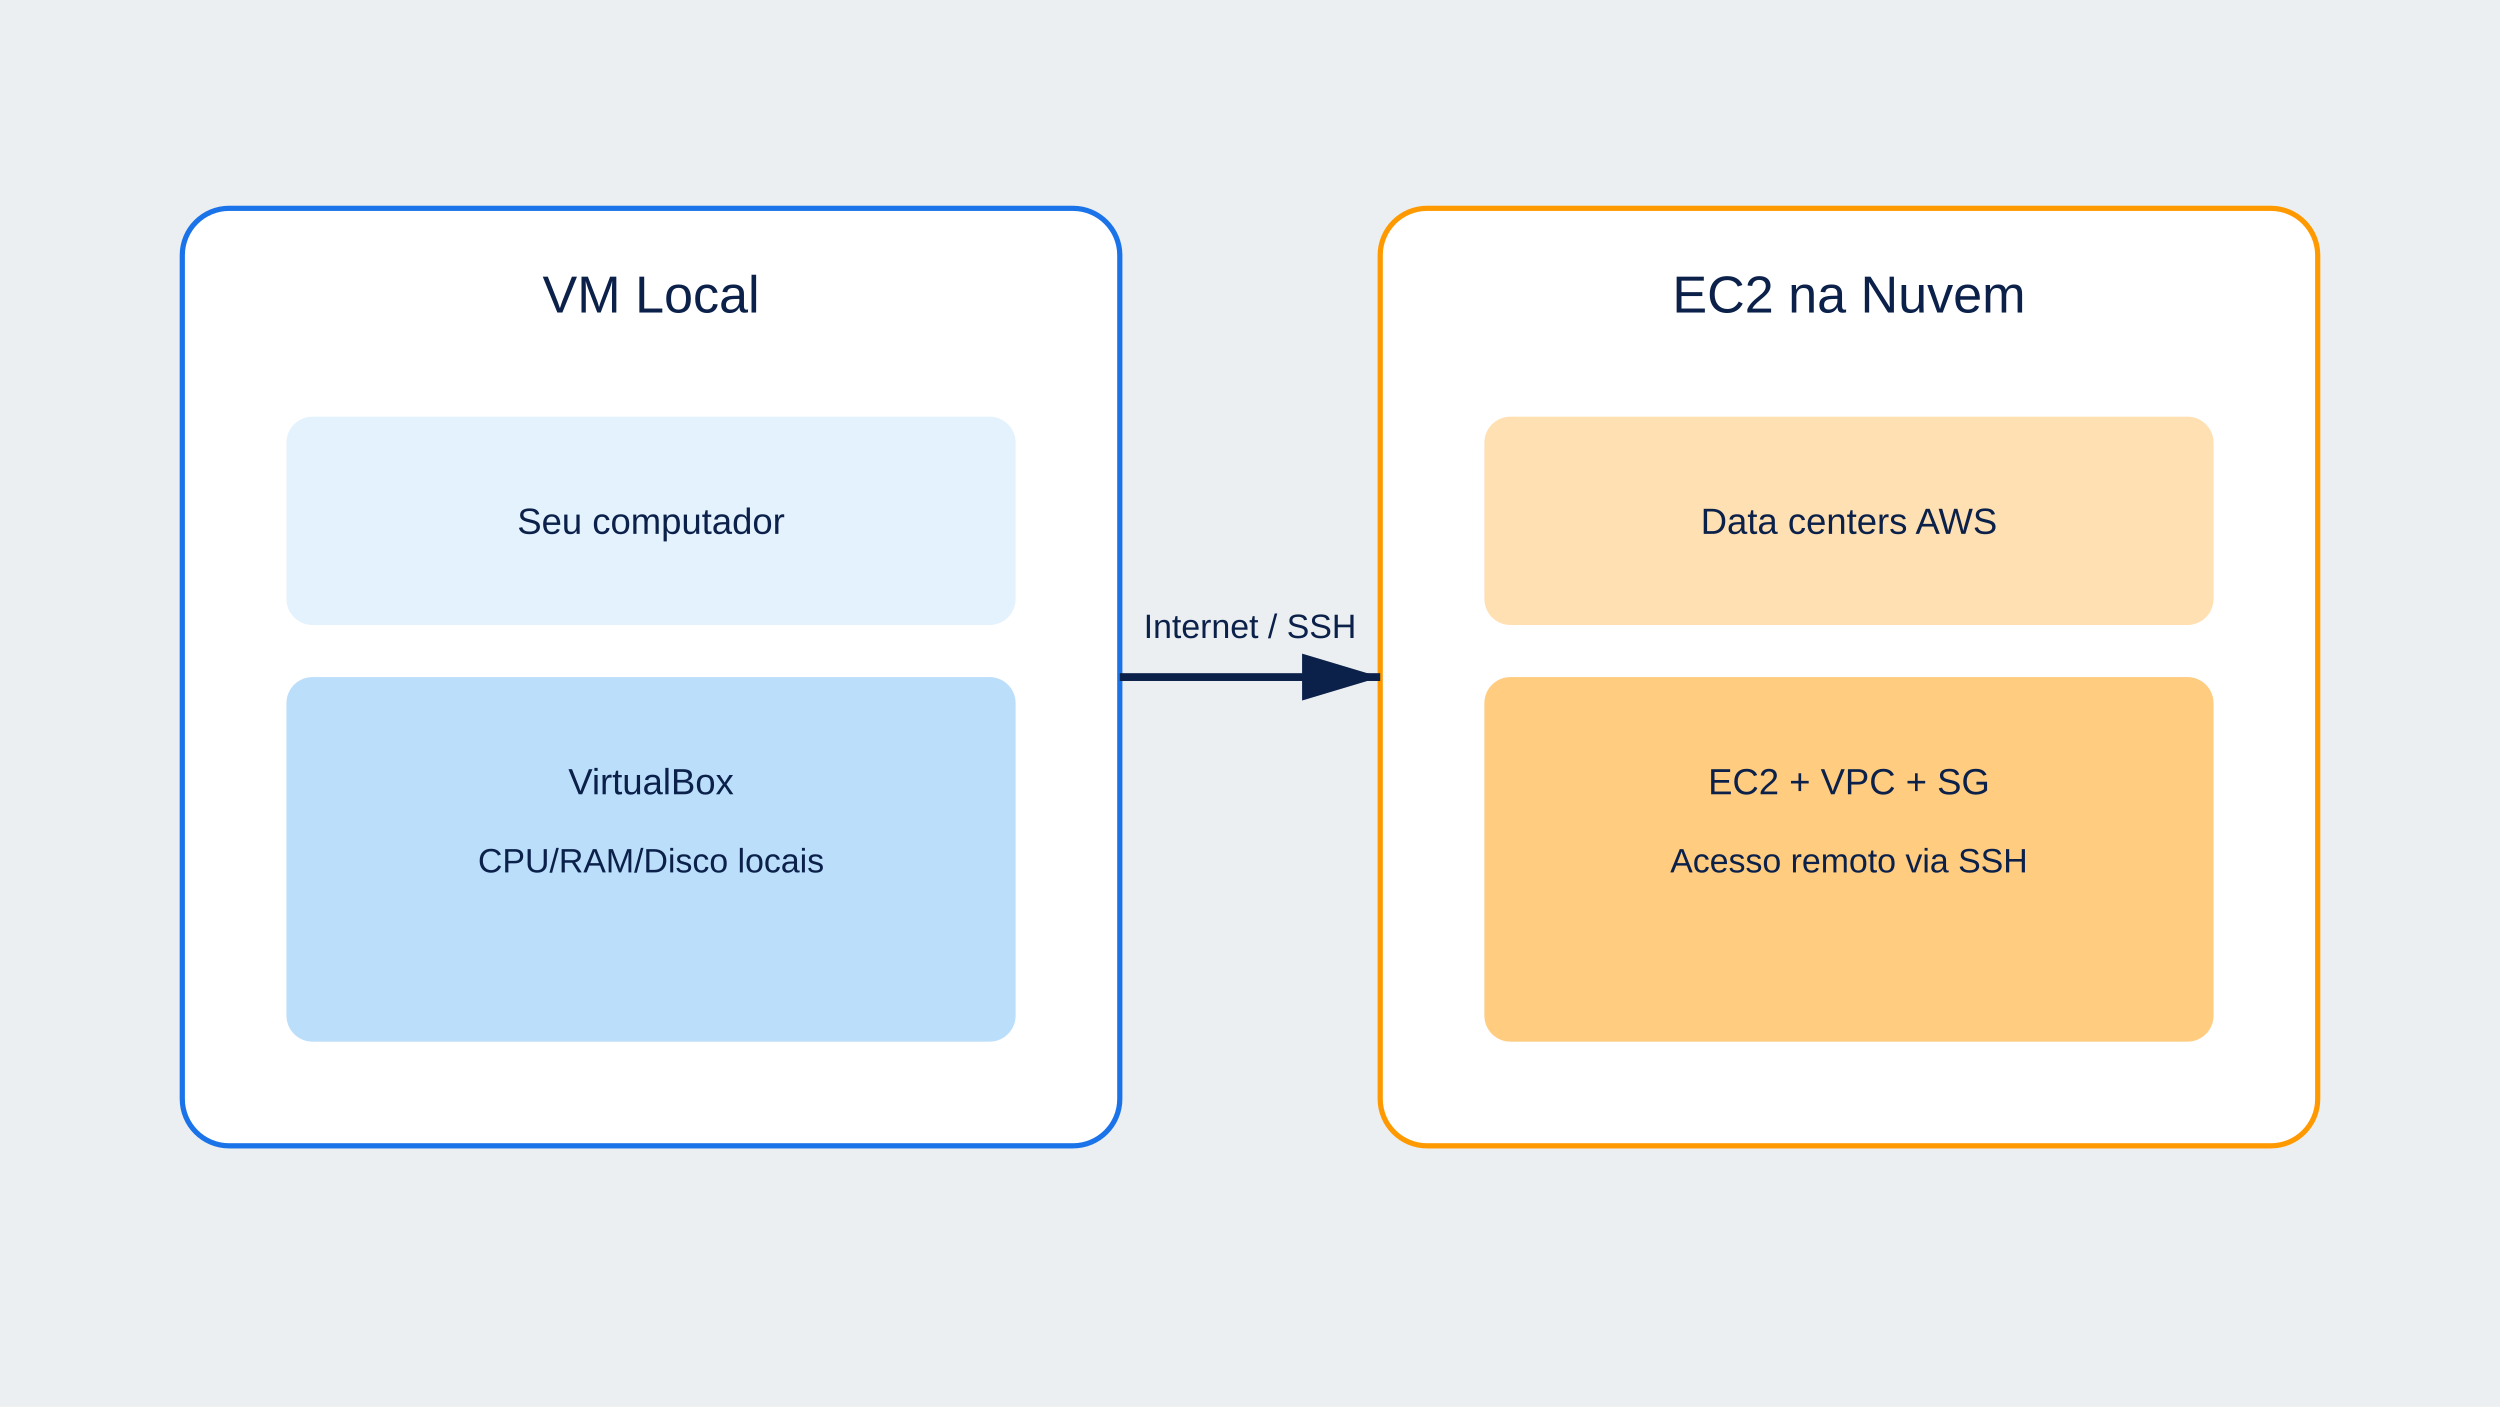
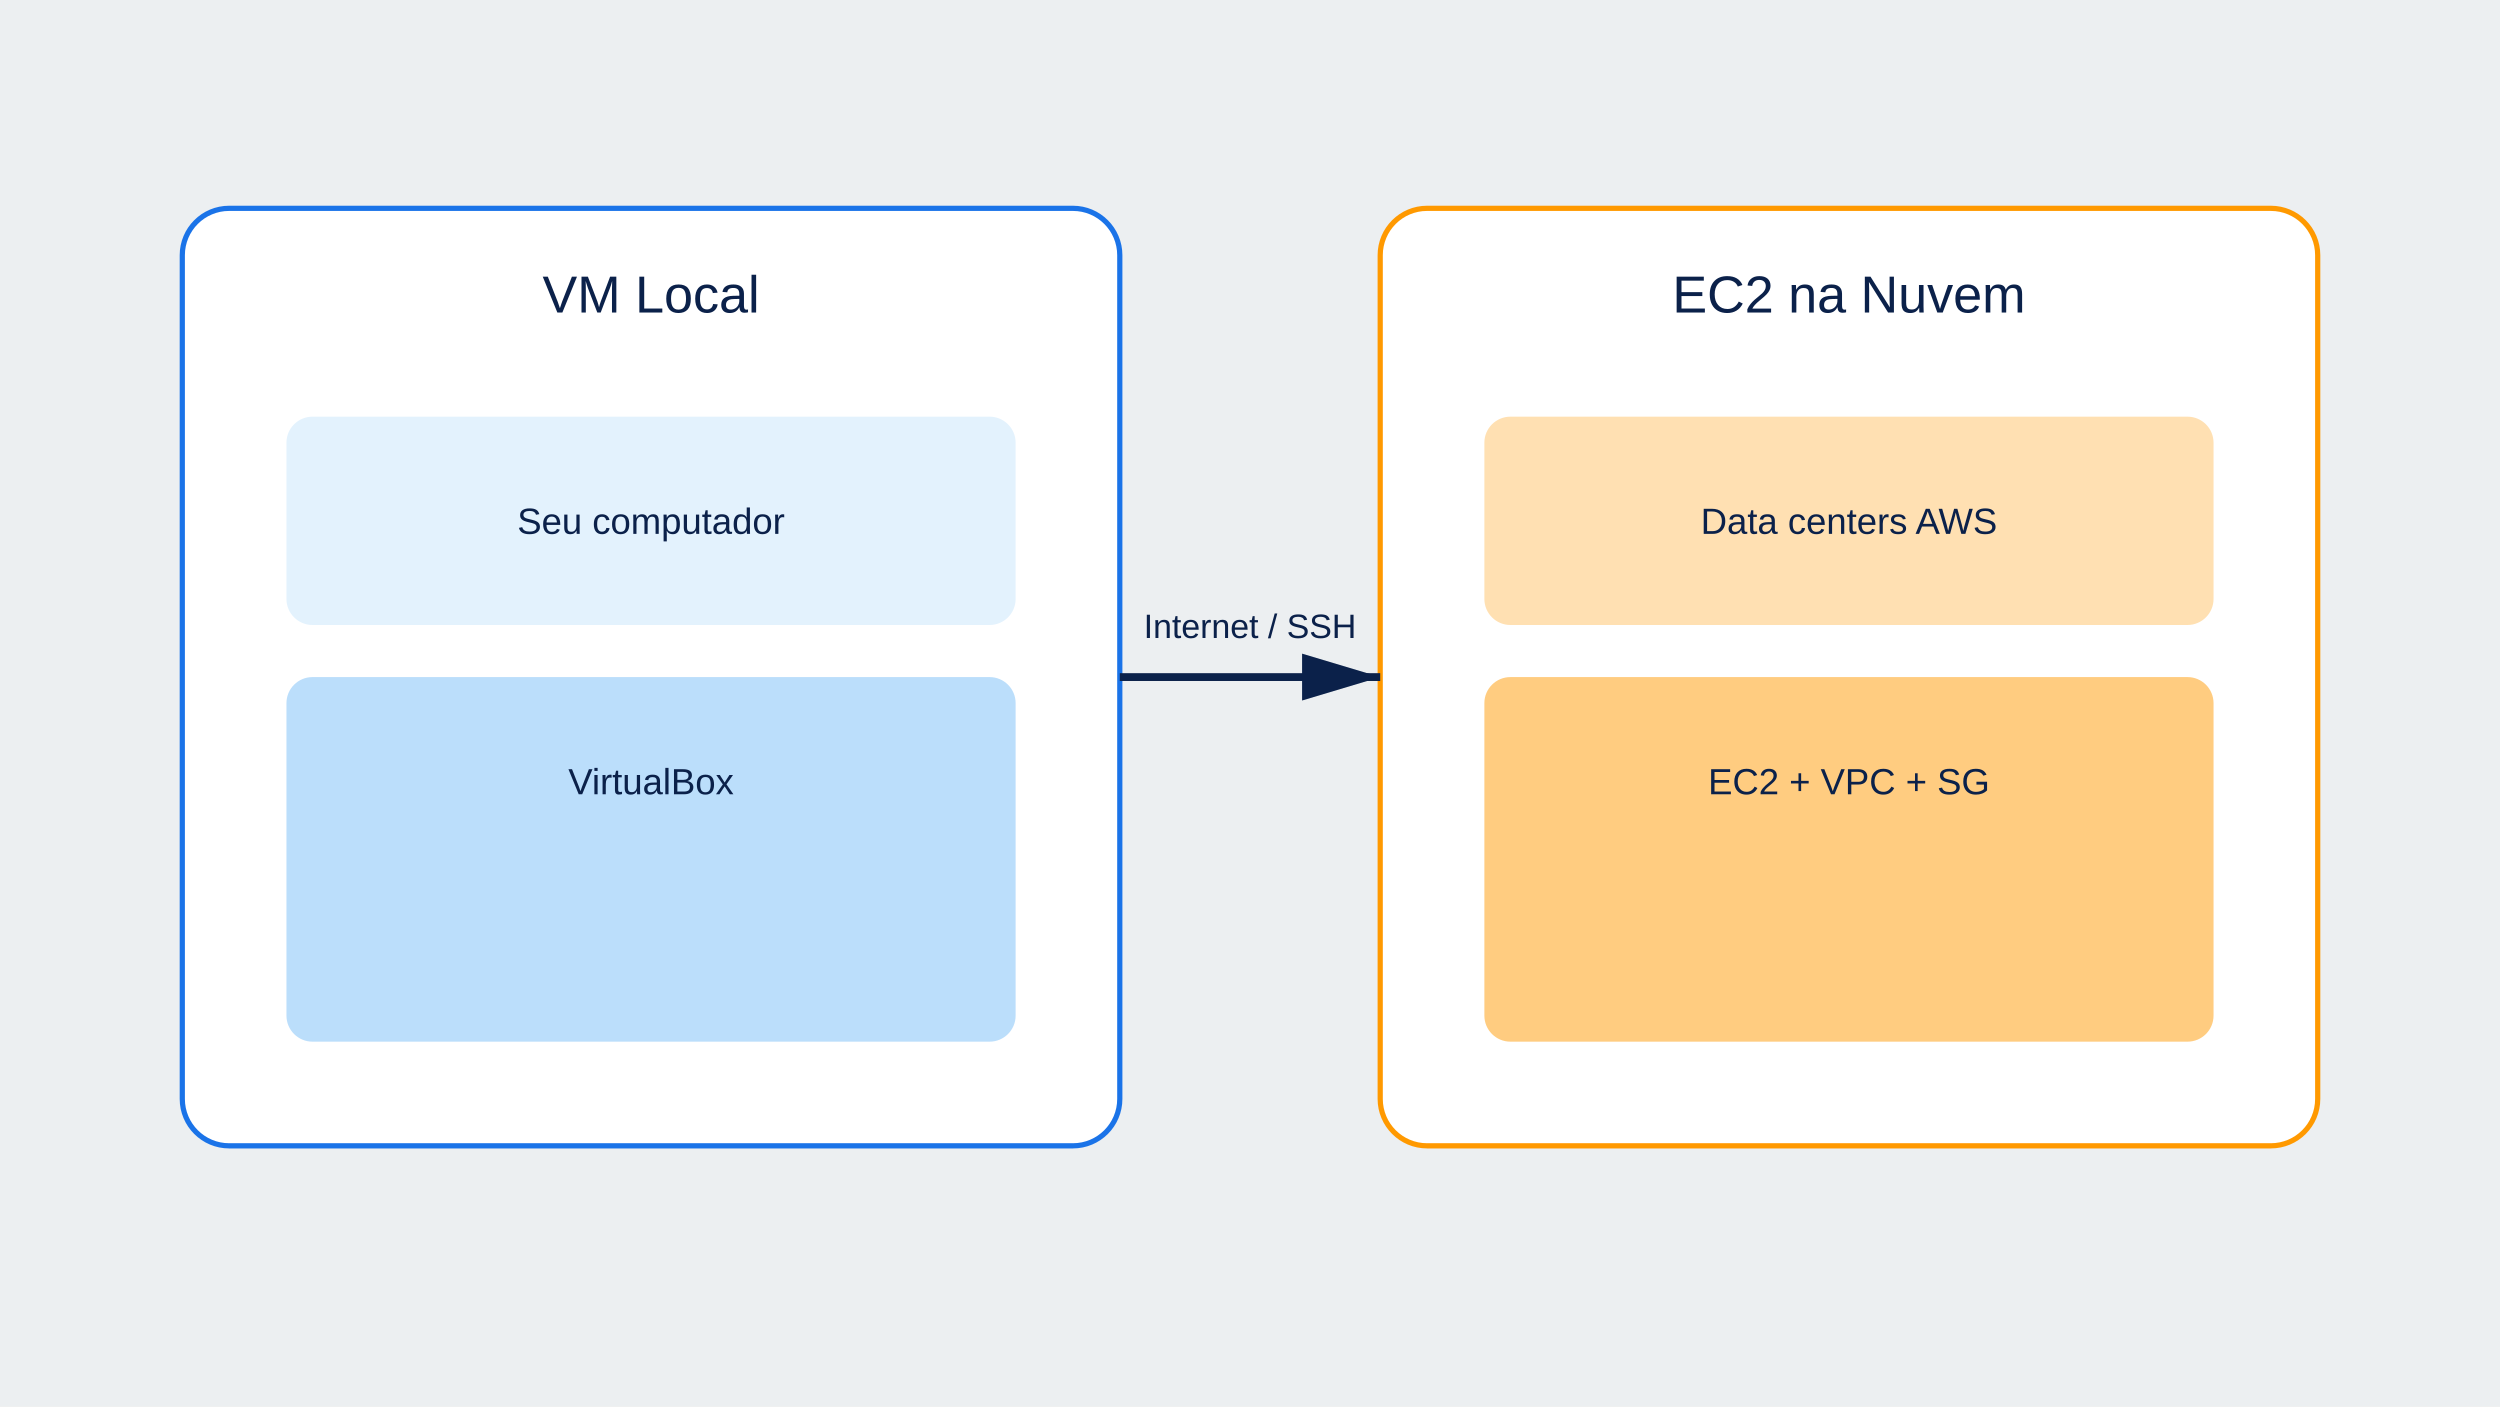
<svg xmlns="http://www.w3.org/2000/svg" width="960" height="540">
  <rect width="100%" height="100%" fill="#ECEFF1" />
  <g>
    <rect x="70" y="80" width="360" height="360" rx="18" fill="white" stroke="#1A73E8" stroke-width="2" />
    <text x="250" y="120" font-size="20" font-family="Arial" text-anchor="middle" fill="#0B214A">VM Local</text>
    <rect x="110" y="160" width="280" height="80" rx="10" fill="#E3F2FD" />
    <text x="250" y="205" font-size="14" font-family="Arial" text-anchor="middle" fill="#0B214A">Seu computador</text>
    <rect x="110" y="260" width="280" height="140" rx="10" fill="#BBDEFB" />
    <text x="250" y="305" font-size="14" font-family="Arial" text-anchor="middle" fill="#0B214A">VirtualBox</text>
-     <text x="250" y="335" font-size="13" font-family="Arial" text-anchor="middle" fill="#0B214A">CPU/RAM/Disco locais</text>
  </g>
  <g>
    <rect x="530" y="80" width="360" height="360" rx="18" fill="white" stroke="#FF9900" stroke-width="2" />
    <text x="710" y="120" font-size="20" font-family="Arial" text-anchor="middle" fill="#0B214A">EC2 na Nuvem</text>
    <rect x="570" y="160" width="280" height="80" rx="10" fill="#FFE0B2" />
    <text x="710" y="205" font-size="14" font-family="Arial" text-anchor="middle" fill="#0B214A">Data centers AWS</text>
    <rect x="570" y="260" width="280" height="140" rx="10" fill="#FFCC80" />
    <text x="710" y="305" font-size="14" font-family="Arial" text-anchor="middle" fill="#0B214A">EC2 + VPC + SG</text>
-     <text x="710" y="335" font-size="13" font-family="Arial" text-anchor="middle" fill="#0B214A">Acesso remoto via SSH</text>
  </g>
-   <g>
-     <path d="M430,260 L530,260" stroke="#0B214A" stroke-width="3" marker-end="url(#a)" />
-     <defs>
-       <marker id="a" markerWidth="10" markerHeight="10" refX="10" refY="3" orient="auto">
-         <path d="M0,0 L10,3 L0,6 z" fill="#0B214A" />
-       </marker>
-     </defs>
-     <text x="480" y="245" font-size="13" font-family="Arial" text-anchor="middle" fill="#0B214A">Internet / SSH</text>
-   </g>
+   <defs>
+     <marker id="a" markerWidth="10" markerHeight="10" refX="10" refY="3" orient="auto">
+       <path d="M0,0 L10,3 L0,6 z" fill="#0B214A" />
+     </marker>
+   </defs>
+   <path d="M430,260 L530,260" stroke="#0B214A" stroke-width="3" marker-end="url(#a)" />
+   <text x="480" y="245" font-size="13" font-family="Arial" text-anchor="middle" fill="#0B214A">Internet / SSH</text>
</svg>
